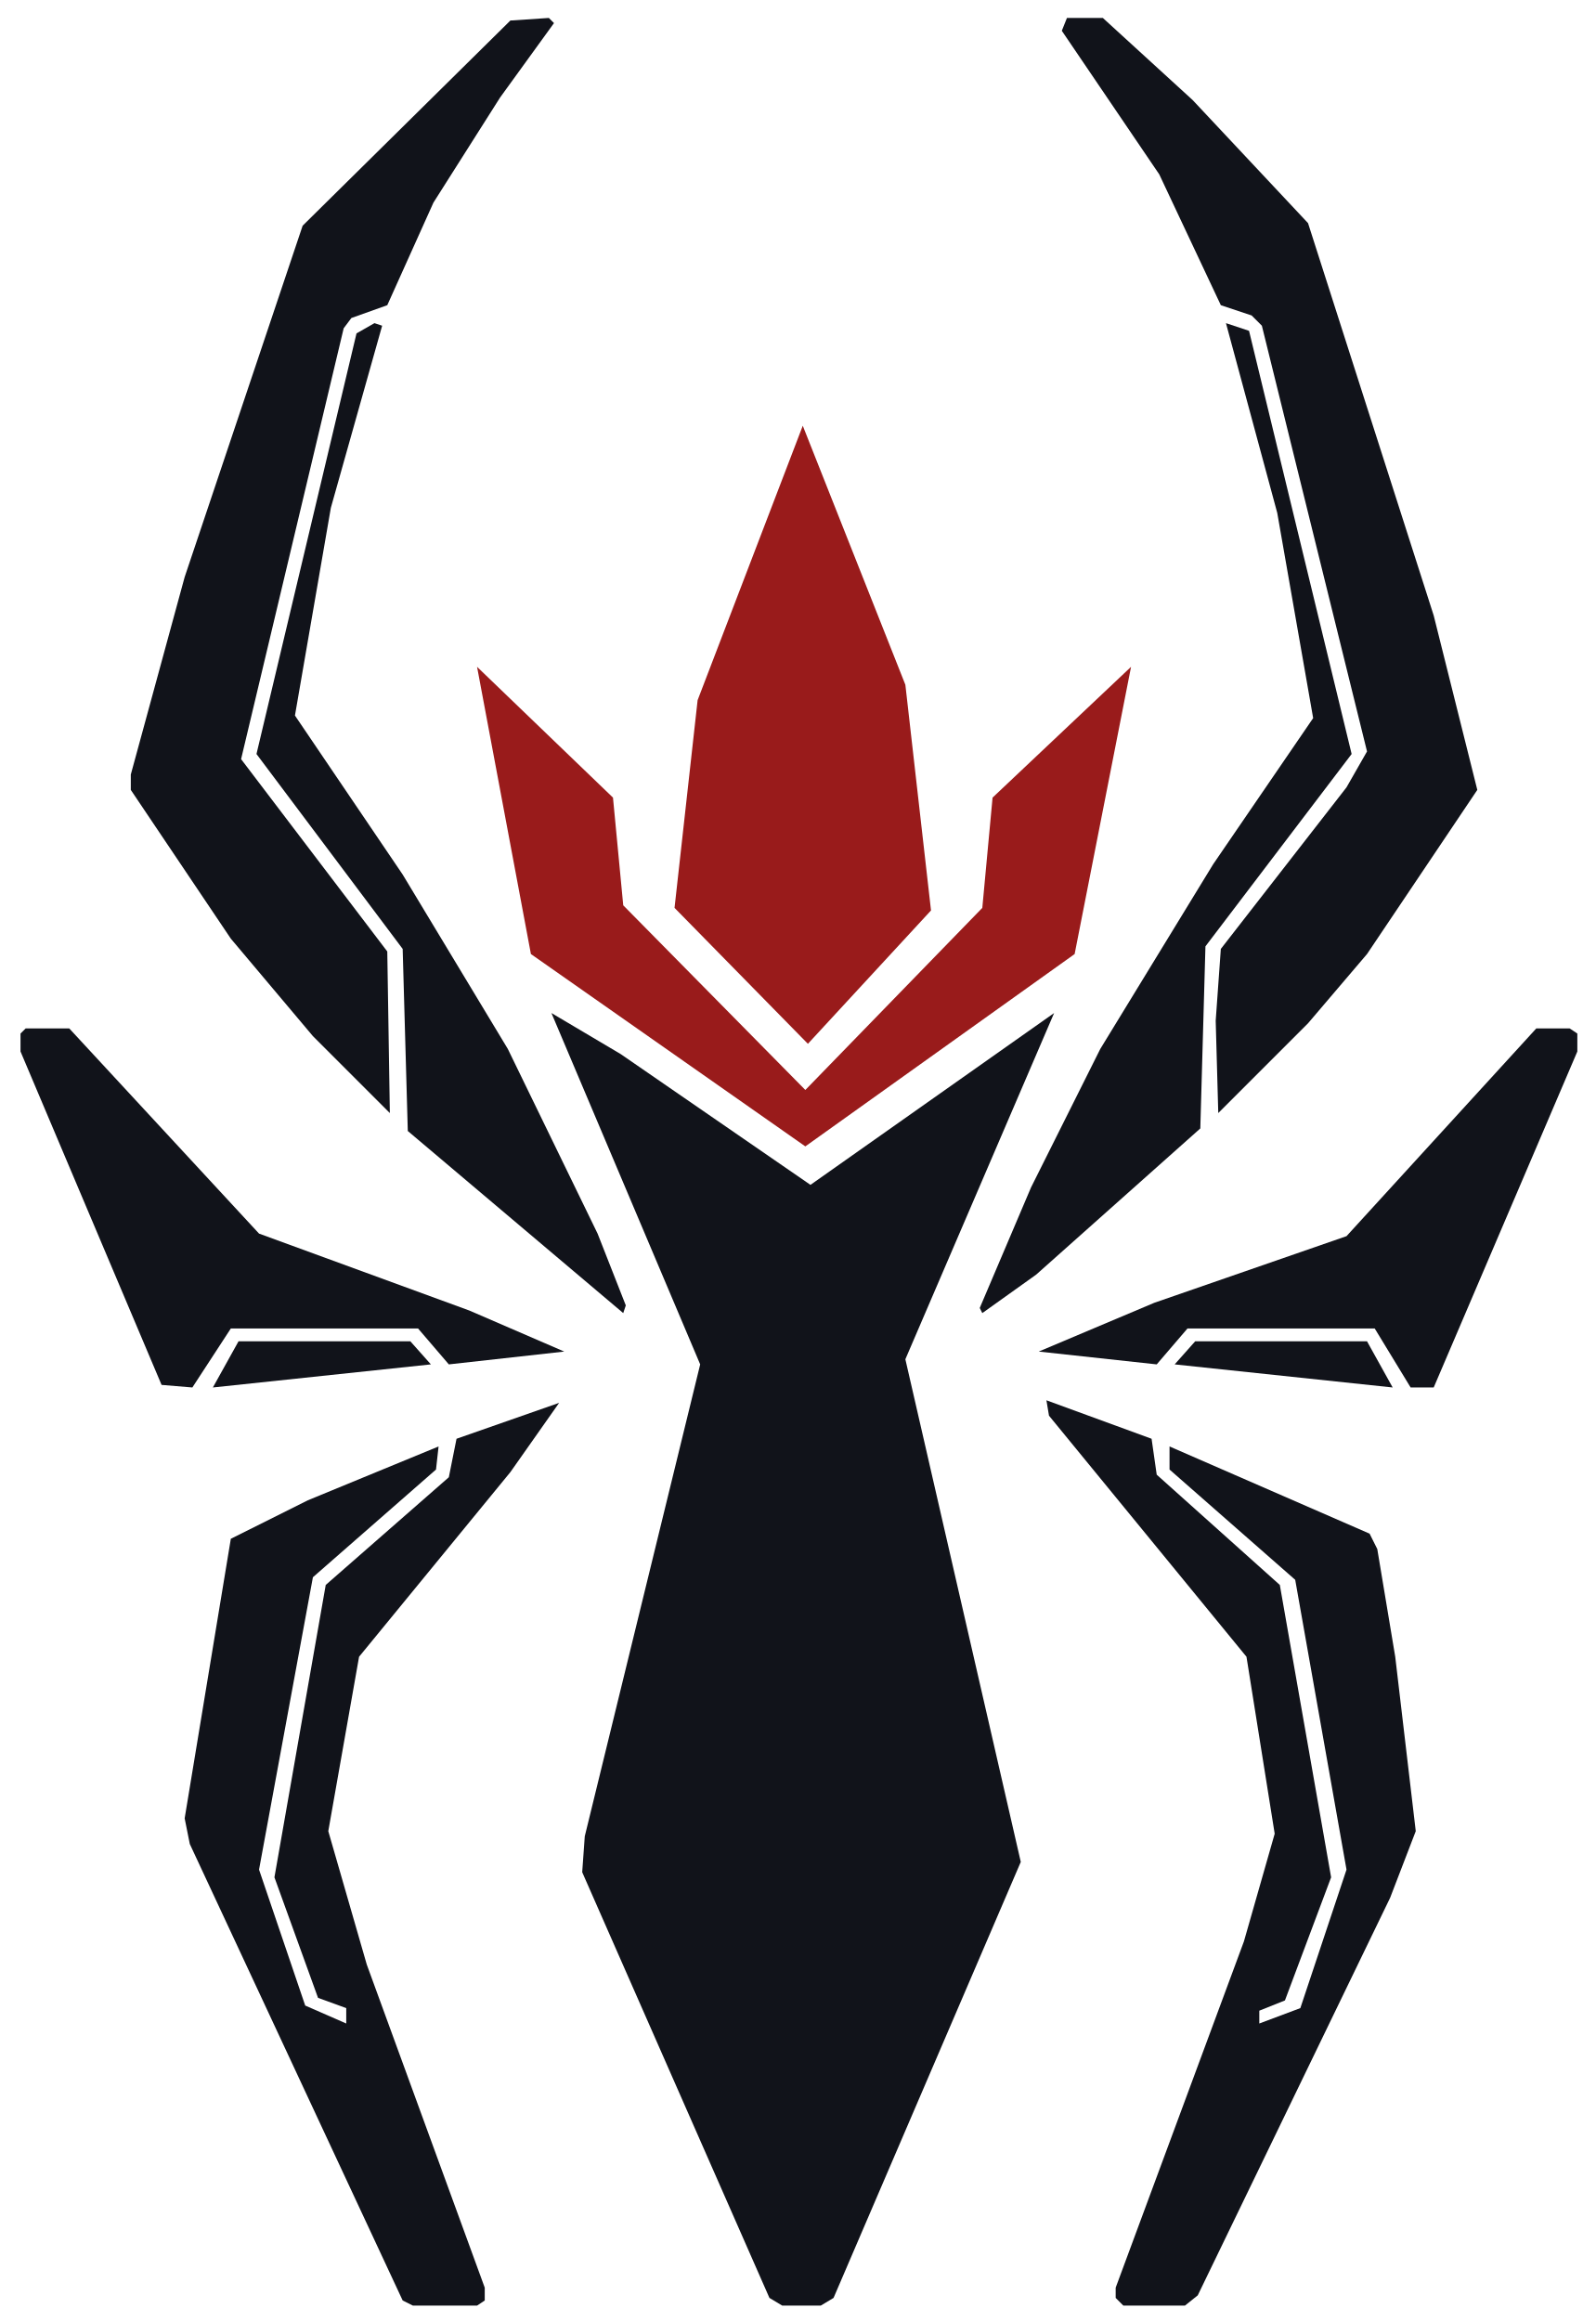
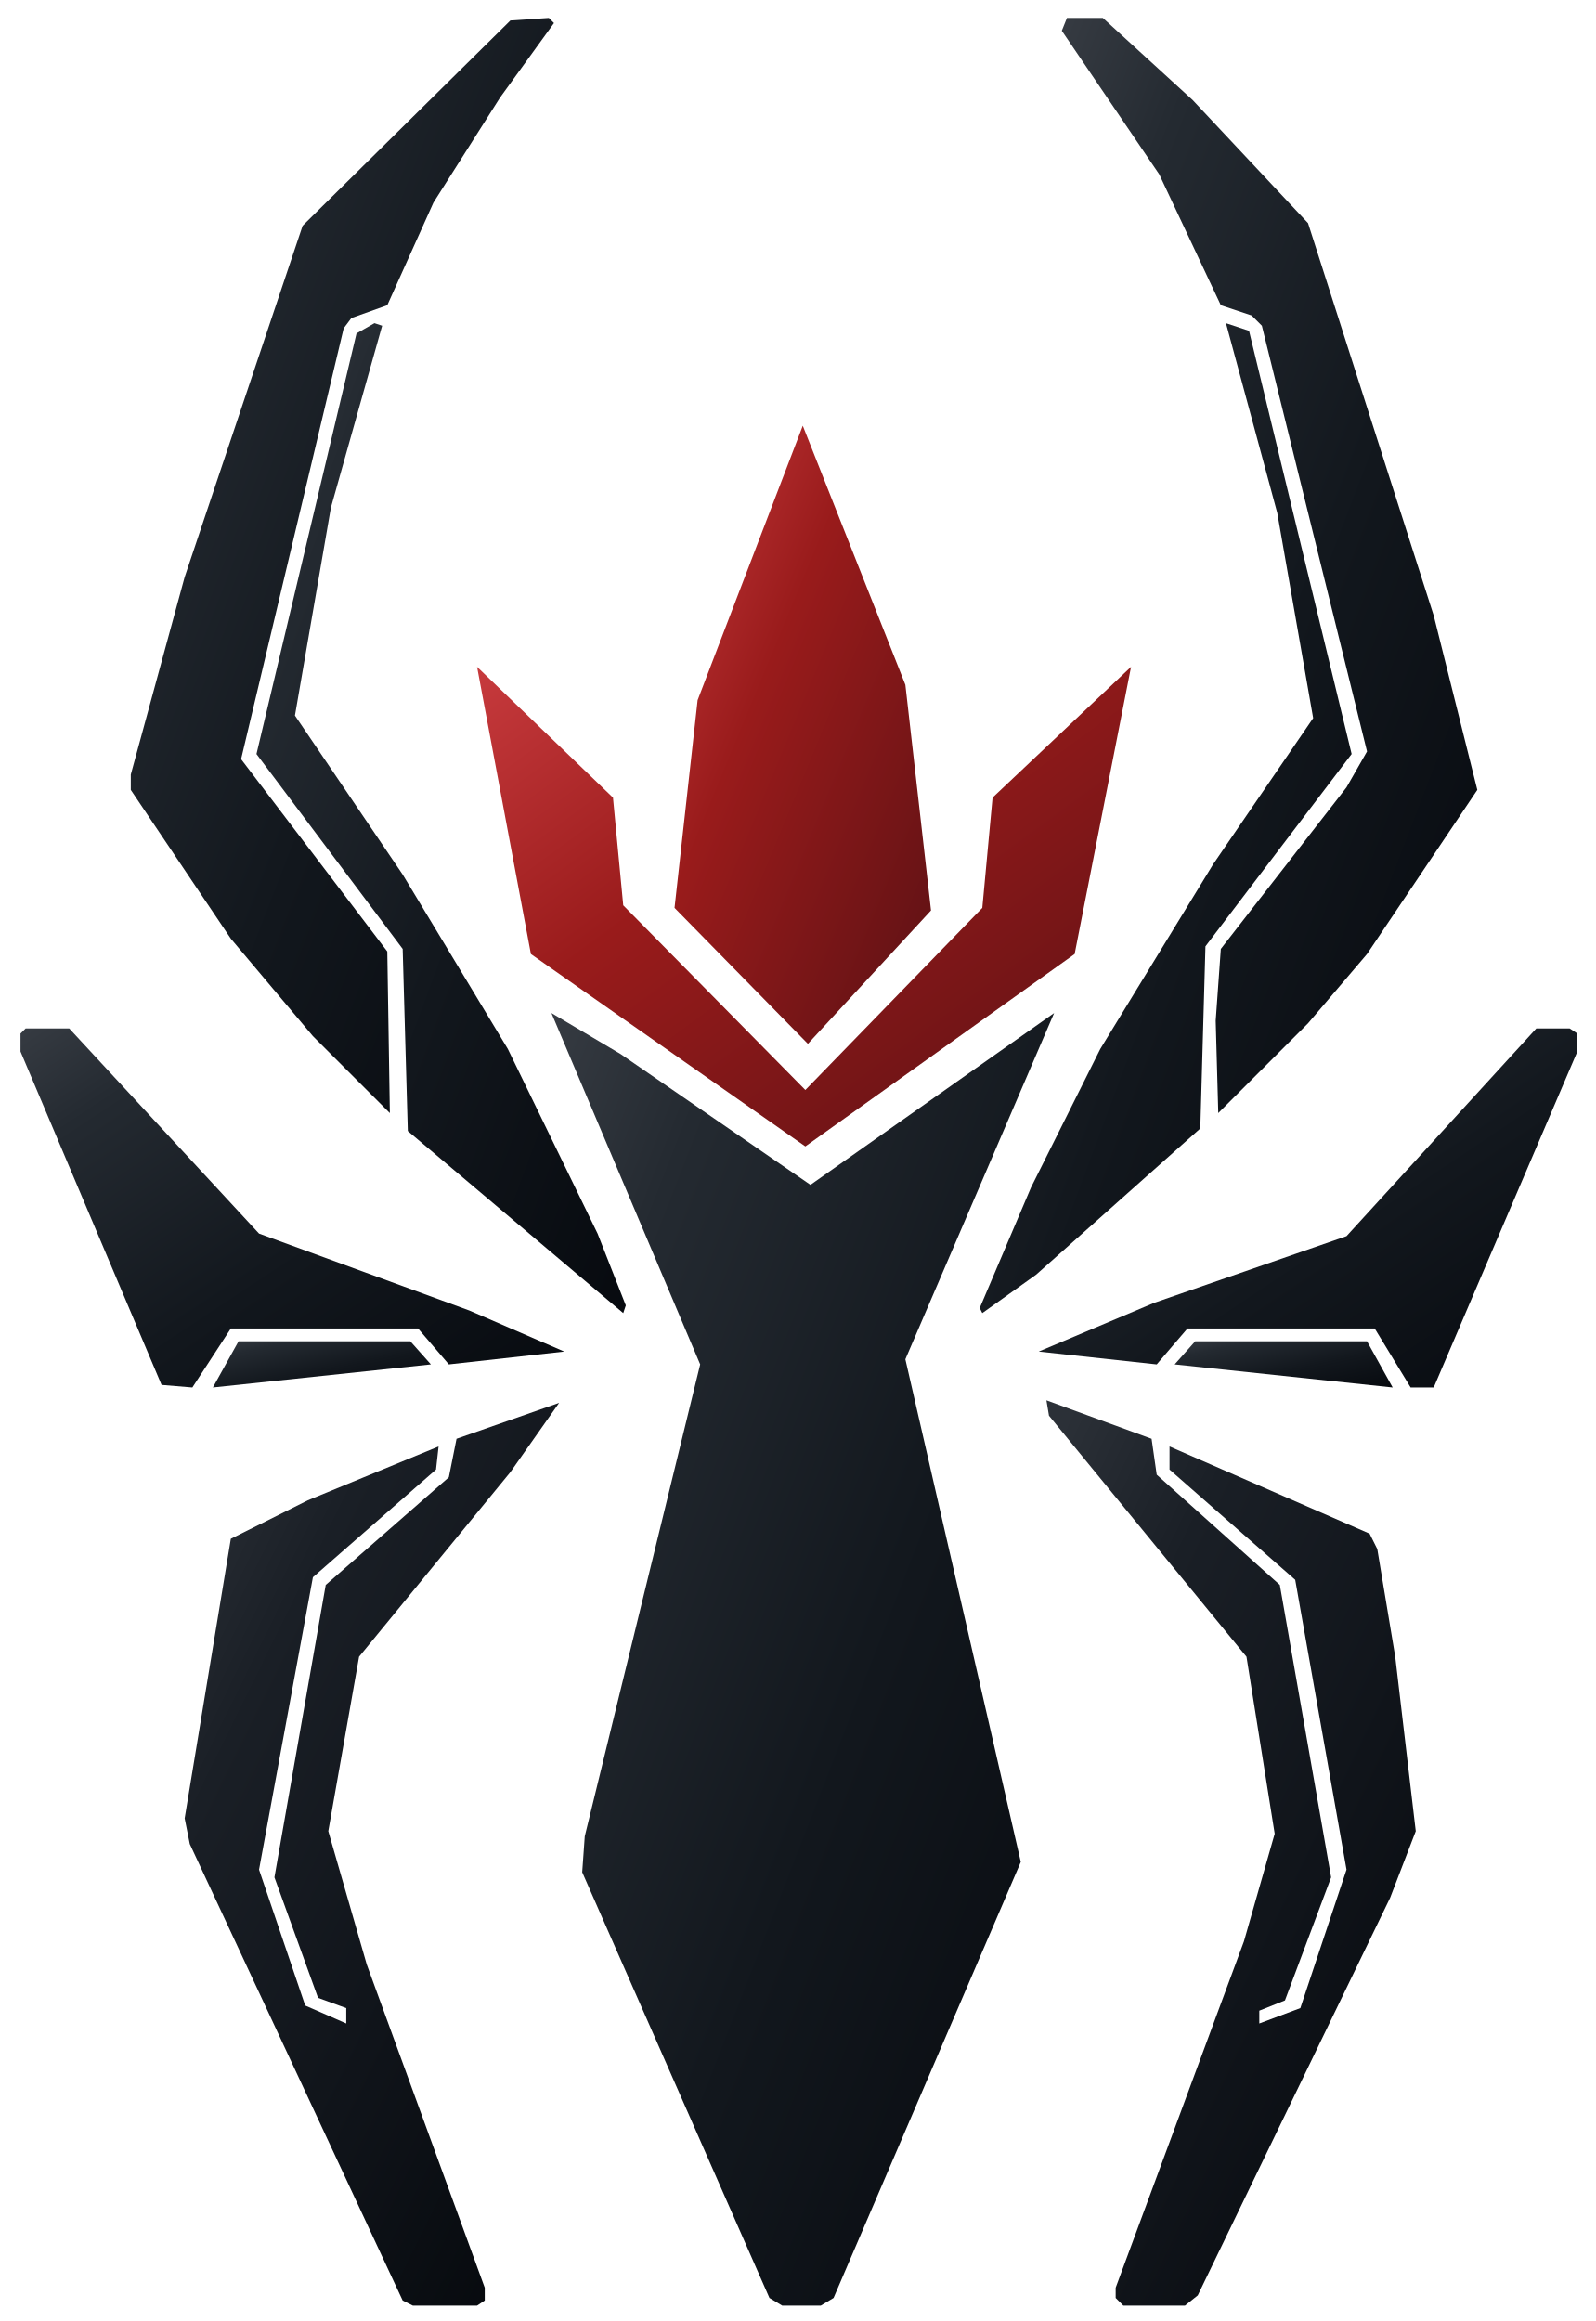
<svg xmlns="http://www.w3.org/2000/svg" width="622" height="905" viewBox="0 0 622 905">
-   <path d="M 218 547 L 178 561 L 175 576 L 127 618 L 107 732 L 124 779 L 135 783 L 135 789 L 119 782 L 101 729 L 122 615 L 170 573 L 171 564 L 120 585 L 90 600 L 72 709 L 74 719 L 157 897 L 161 899 L 186 899 L 189 897 L 189 892 L 143 766 L 128 714 L 140 646 L 199 574 Z" fill="#11131A" />
-   <path d="M 408 546 L 409 552 L 486 646 L 497 715 L 485 757 L 435 892 L 435 896 L 438 899 L 462 899 L 467 895 L 542 740 L 552 714 L 544 646 L 537 604 L 534 598 L 456 564 L 456 573 L 505 616 L 525 729 L 507 783 L 491 789 L 491 784 L 501 780 L 519 732 L 499 618 L 451 575 L 449 561 Z" fill="#11131A" />
-   <path d="M 458 532 L 543 541 L 533 523 L 466 523 Z" fill="#11131A" />
-   <path d="M 83 541 L 168 532 L 160 523 L 93 523 Z" fill="#11131A" />
-   <path d="M 615 403 L 612 401 L 599 401 L 525 482 L 450 508 L 405 527 L 451 532 L 463 518 L 536 518 L 550 541 L 559 541 L 615 410 Z" fill="#11131A" />
-   <path d="M 8 403 L 8 410 L 63 540 L 75 541 L 90 518 L 163 518 L 175 532 L 220 527 L 183 511 L 101 481 L 27 401 L 10 401 Z" fill="#11131A" />
-   <path d="M 215 395 L 273 532 L 228 716 L 227 730 L 300 896 L 305 899 L 320 899 L 325 896 L 398 726 L 353 530 L 411 395 L 316 462 L 242 411 Z" fill="#11131A" />
-   <path d="M 478 126 L 498 200 L 512 280 L 473 337 L 429 409 L 402 463 L 382 510 L 383 512 L 404 497 L 468 440 L 470 369 L 527 294 L 487 129 Z" fill="#11131A" />
-   <path d="M 146 126 L 139 130 L 100 294 L 157 370 L 159 441 L 243 512 L 244 509 L 233 481 L 198 409 L 157 341 L 115 279 L 129 198 L 149 127 Z" fill="#11131A" />
-   <path d="M 416 7 L 414 12 L 452 68 L 476 119 L 488 123 L 492 127 L 533 293 L 525 307 L 476 370 L 474 398 L 475 434 L 510 399 L 533 372 L 576 308 L 559 240 L 510 87 L 465 39 L 430 7 Z" fill="#11131A" />
-   <path d="M 214 7 L 199 8 L 118 88 L 72 225 L 51 302 L 51 308 L 90 366 L 122 404 L 152 434 L 151 371 L 94 296 L 134 128 L 137 124 L 151 119 L 169 79 L 195 38 L 216 9 Z" fill="#11131A" />
-   <path d="M 186 260 L 207 372 L 314 447 L 419 372 L 441 260 L 387 311 L 383 354 L 314 425 L 243 353 L 239 311 Z" fill="#991B1B" />
-   <path d="M 313 166 L 272 273 L 263 354 L 315 407 L 363 355 L 353 267 Z" fill="#991B1B" />
+   <defs>
+     <linearGradient id="graphiteMetal" x1="0%" y1="0%" x2="100%" y2="100%">
+       <stop offset="0%" stop-color="#363B42" />
+       <stop offset="18%" stop-color="#242A31" />
+       <stop offset="58%" stop-color="#12171D" />
+       <stop offset="100%" stop-color="#070A0F" />
+     </linearGradient>
+     <linearGradient id="graphiteDeep" x1="8%" y1="0%" x2="92%" y2="100%">
+       <stop offset="0%" stop-color="#2B3037" />
+       <stop offset="24%" stop-color="#1A1F26" />
+       <stop offset="62%" stop-color="#10141A" />
+       <stop offset="100%" stop-color="#06090D" />
+     </linearGradient>
+     <linearGradient id="crestRed" x1="0%" y1="0%" x2="100%" y2="100%">
+       <stop offset="0%" stop-color="#c73a3d" />
+       <stop offset="38%" stop-color="#991B1B" />
+       <stop offset="100%" stop-color="#5b1114" />
+     </linearGradient>
+   </defs>
+   <path d="M 218 547 L 178 561 L 175 576 L 127 618 L 107 732 L 124 779 L 135 783 L 135 789 L 119 782 L 101 729 L 122 615 L 170 573 L 171 564 L 120 585 L 90 600 L 72 709 L 74 719 L 157 897 L 161 899 L 186 899 L 189 897 L 189 892 L 143 766 L 128 714 L 140 646 L 199 574 Z" fill="url(#graphiteDeep)" />
+   <path d="M 408 546 L 409 552 L 486 646 L 497 715 L 485 757 L 435 892 L 435 896 L 438 899 L 462 899 L 467 895 L 542 740 L 552 714 L 544 646 L 537 604 L 534 598 L 456 564 L 456 573 L 505 616 L 525 729 L 507 783 L 491 789 L 491 784 L 501 780 L 519 732 L 499 618 L 451 575 L 449 561 Z" fill="url(#graphiteDeep)" />
+   <path d="M 458 532 L 543 541 L 533 523 L 466 523 Z" fill="url(#graphiteMetal)" />
+   <path d="M 83 541 L 168 532 L 160 523 L 93 523 Z" fill="url(#graphiteMetal)" />
+   <path d="M 615 403 L 612 401 L 599 401 L 525 482 L 450 508 L 405 527 L 451 532 L 463 518 L 536 518 L 550 541 L 559 541 L 615 410 Z" fill="url(#graphiteMetal)" />
+   <path d="M 8 403 L 8 410 L 63 540 L 75 541 L 90 518 L 163 518 L 175 532 L 220 527 L 183 511 L 101 481 L 27 401 L 10 401 Z" fill="url(#graphiteMetal)" />
+   <path d="M 215 395 L 273 532 L 228 716 L 227 730 L 300 896 L 305 899 L 320 899 L 325 896 L 398 726 L 353 530 L 411 395 L 316 462 L 242 411 Z" fill="url(#graphiteMetal)" />
+   <path d="M 478 126 L 498 200 L 512 280 L 473 337 L 429 409 L 402 463 L 382 510 L 383 512 L 404 497 L 468 440 L 470 369 L 527 294 L 487 129 Z" fill="url(#graphiteMetal)" />
+   <path d="M 146 126 L 139 130 L 100 294 L 157 370 L 159 441 L 243 512 L 244 509 L 233 481 L 198 409 L 157 341 L 115 279 L 129 198 L 149 127 Z" fill="url(#graphiteMetal)" />
+   <path d="M 416 7 L 414 12 L 452 68 L 476 119 L 488 123 L 492 127 L 533 293 L 525 307 L 476 370 L 474 398 L 475 434 L 510 399 L 533 372 L 576 308 L 559 240 L 510 87 L 465 39 L 430 7 Z" fill="url(#graphiteMetal)" />
+   <path d="M 214 7 L 199 8 L 118 88 L 72 225 L 51 302 L 51 308 L 90 366 L 122 404 L 152 434 L 151 371 L 94 296 L 134 128 L 137 124 L 151 119 L 169 79 L 195 38 L 216 9 Z" fill="url(#graphiteMetal)" />
+   <path d="M 186 260 L 207 372 L 314 447 L 419 372 L 441 260 L 387 311 L 383 354 L 314 425 L 243 353 L 239 311 Z" fill="url(#crestRed)" />
+   <path d="M 313 166 L 272 273 L 263 354 L 315 407 L 363 355 L 353 267 Z" fill="url(#crestRed)" />
</svg>
